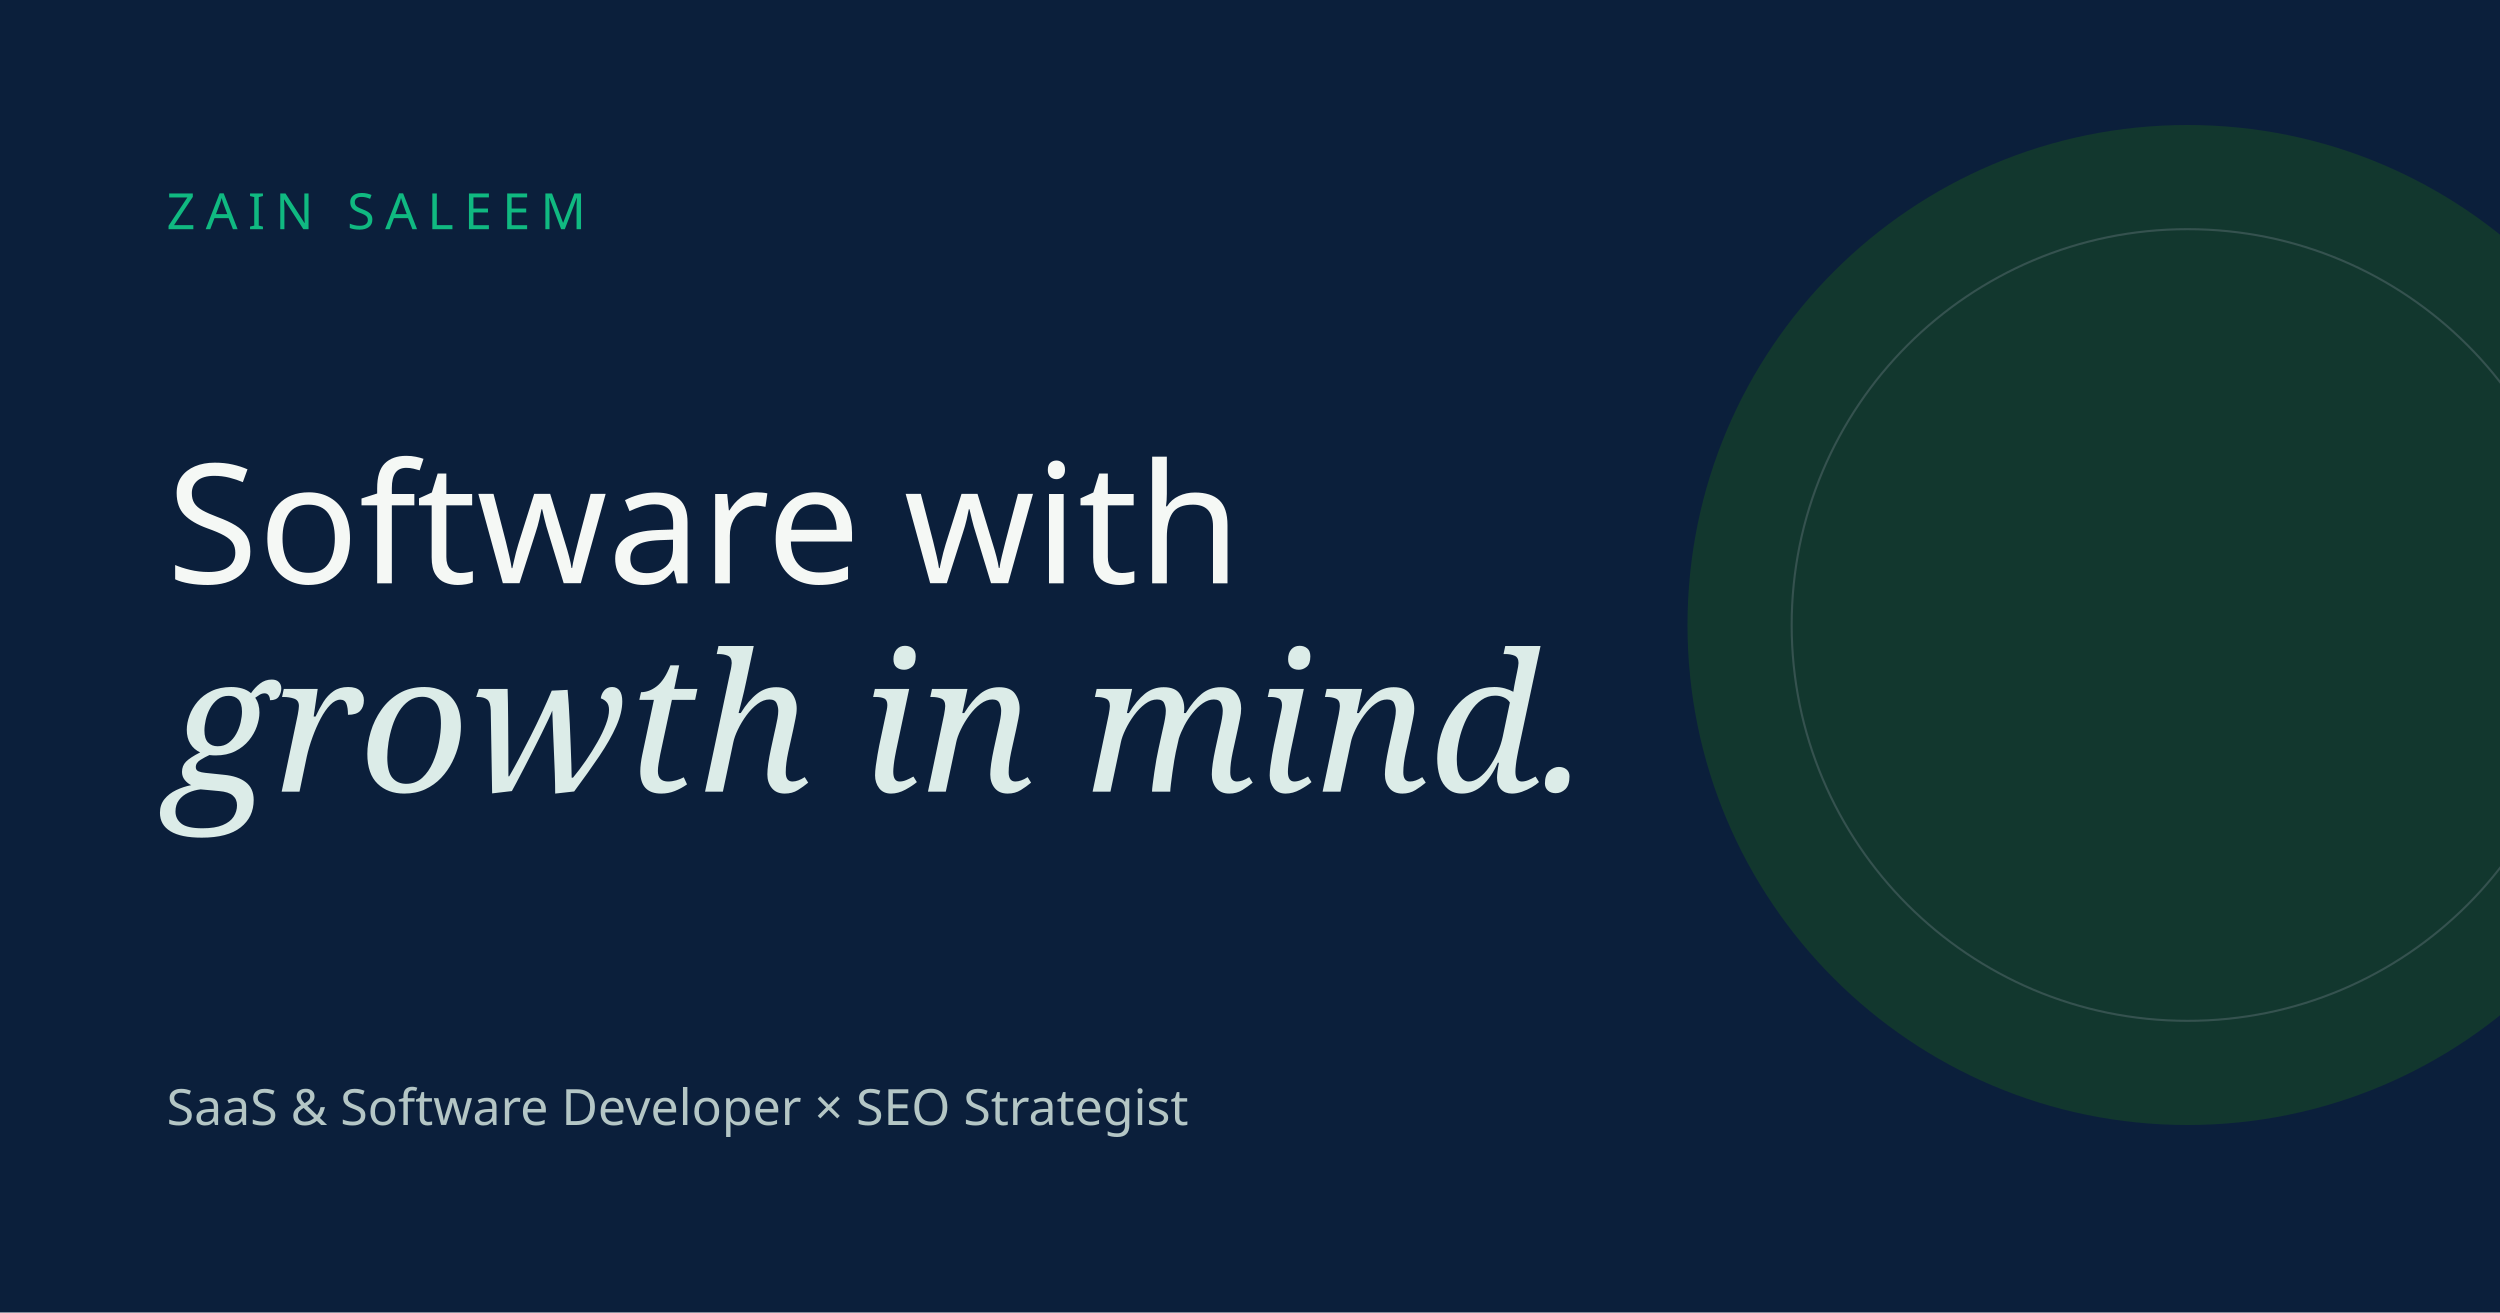
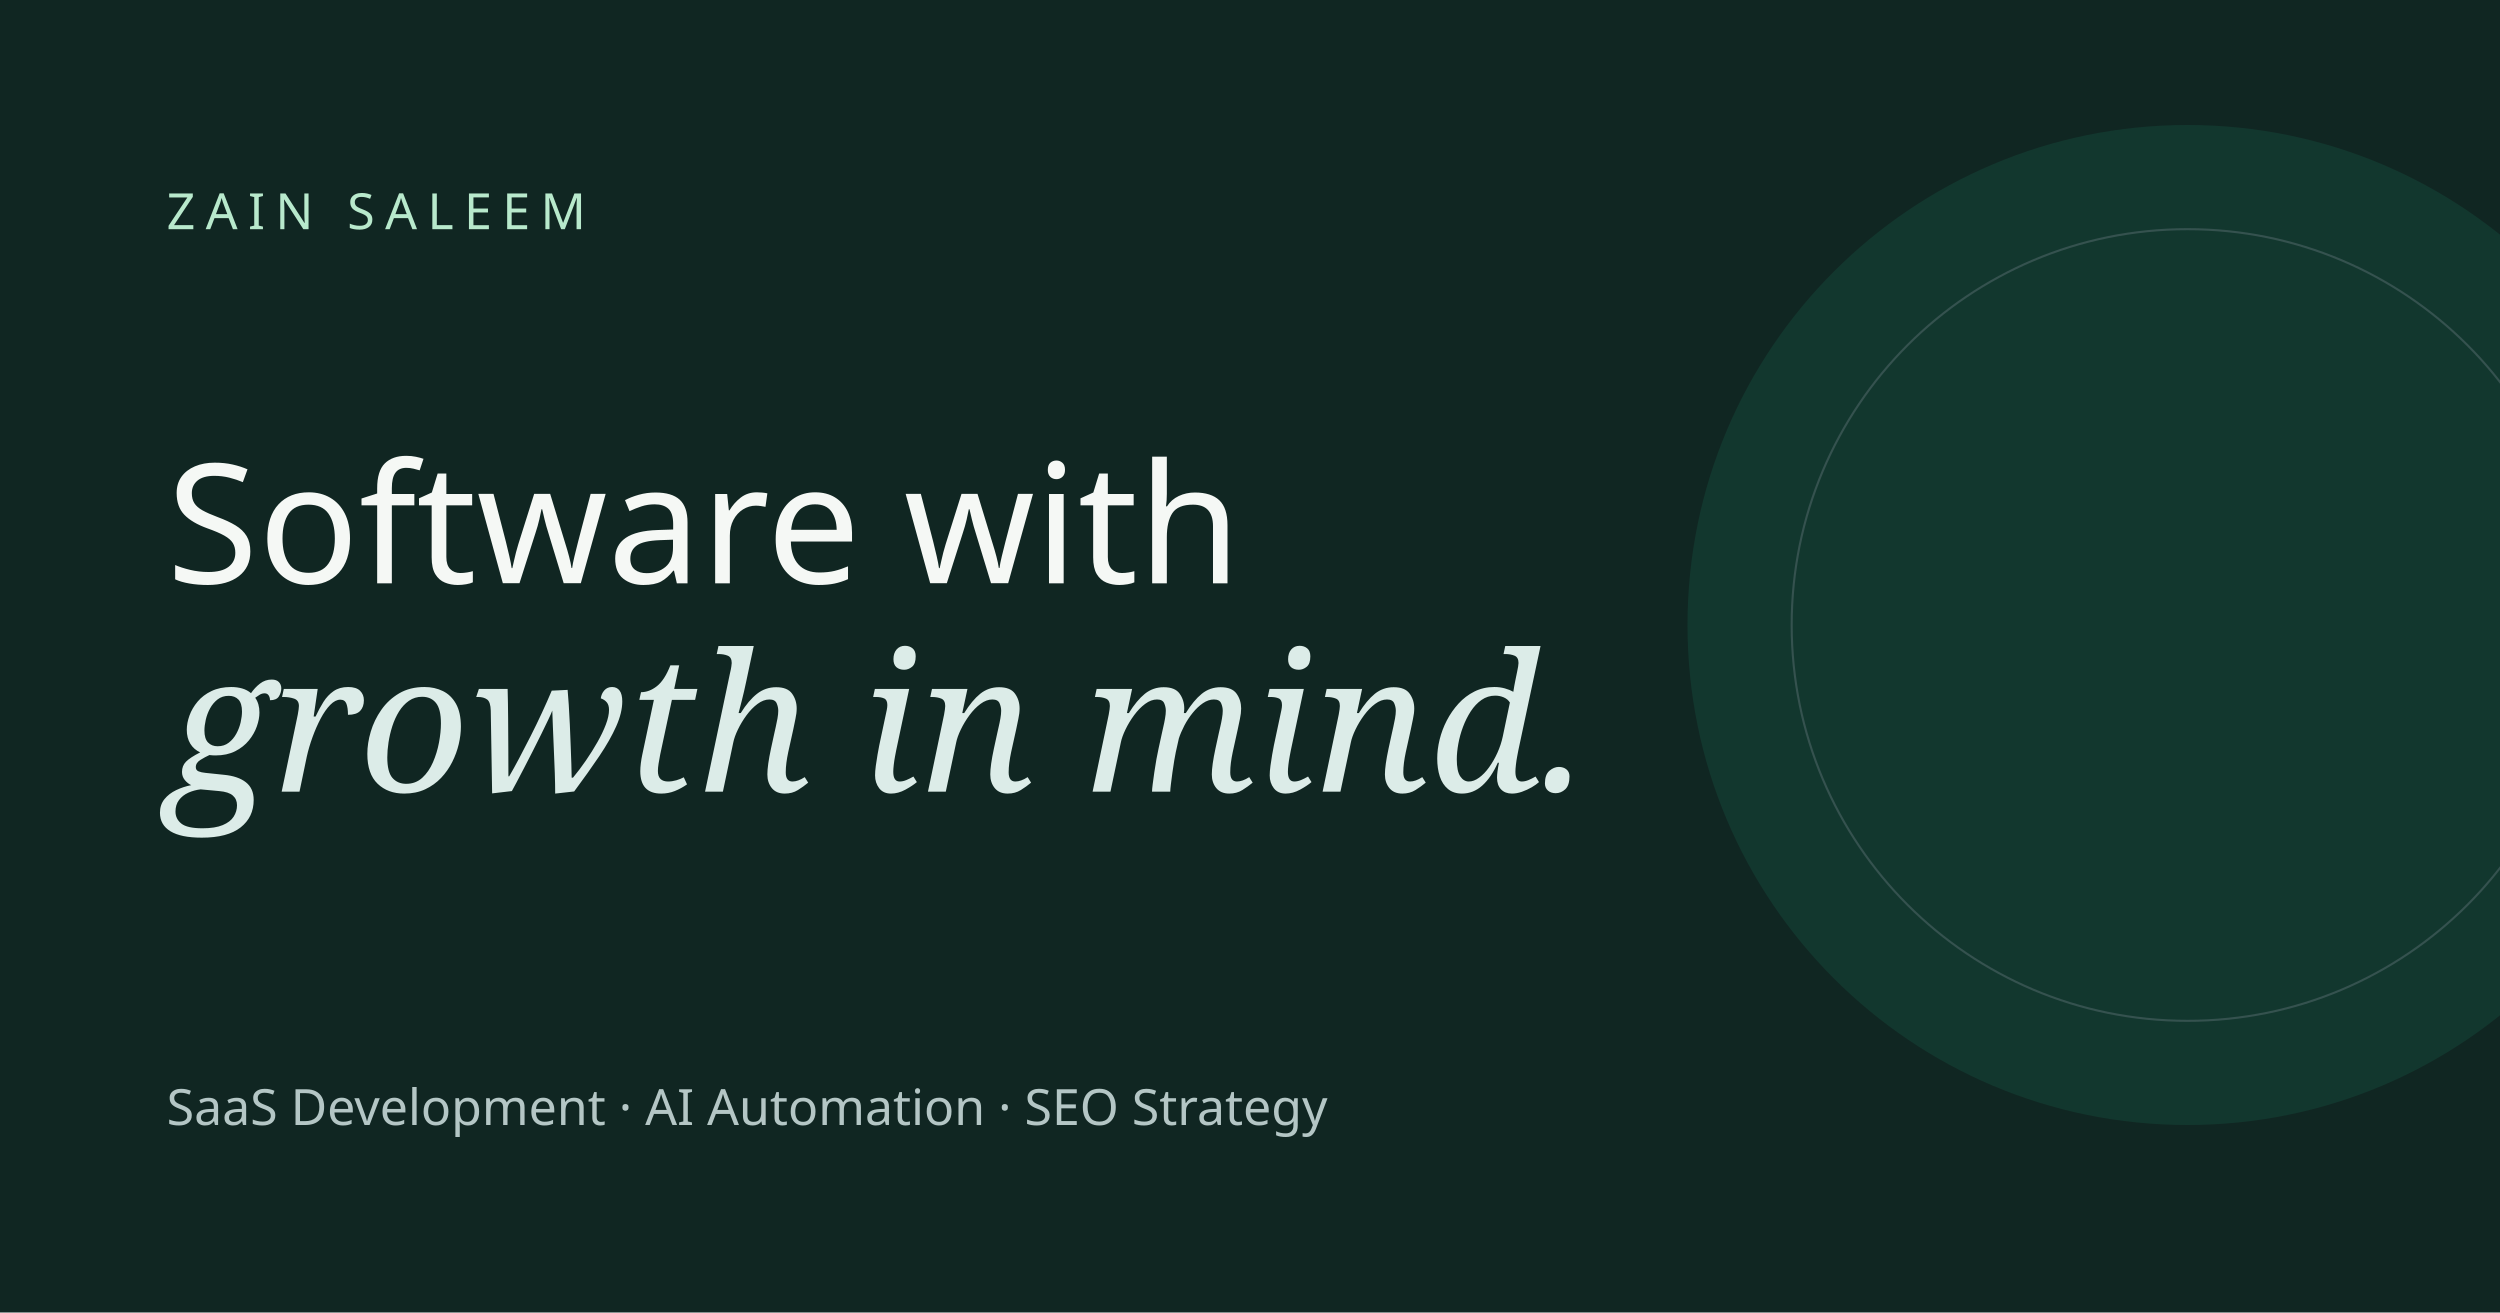
<svg xmlns="http://www.w3.org/2000/svg" width="1200" height="630" viewBox="0 0 1200 630">
-   <rect width="1200" height="630" fill="#0b1f3b" />
+   <rect width="1200" height="630" fill="#102622" />
  <circle cx="1050" cy="300" r="240" fill="#12372e" />
  <circle cx="1050" cy="300" r="190" fill="none" stroke="#35524f" />
-   <text x="80" y="110" fill="#10b981" font-family="sans-serif" font-size="24" letter-spacing="5">ZAIN SALEEM</text>
+   <text x="80" y="110" fill="#b8e9cc" font-family="sans-serif" font-size="24" letter-spacing="5">ZAIN SALEEM</text>
  <text x="80" y="280" fill="#f5f8f5" font-family="sans-serif" font-size="80">Software with</text>
  <text x="80" y="380" fill="#dcece8" font-family="serif" font-style="italic" font-size="92">growth in mind.</text>
-   <text x="80" y="540" fill="#b4c6c5" font-family="sans-serif" font-size="24">SaaS &amp; Software Developer × SEO Strategist</text>
+   <text x="80" y="540" fill="#b4c6c5" font-family="sans-serif" font-size="24">SaaS Development · AI Automation · SEO Strategy</text>
</svg>
